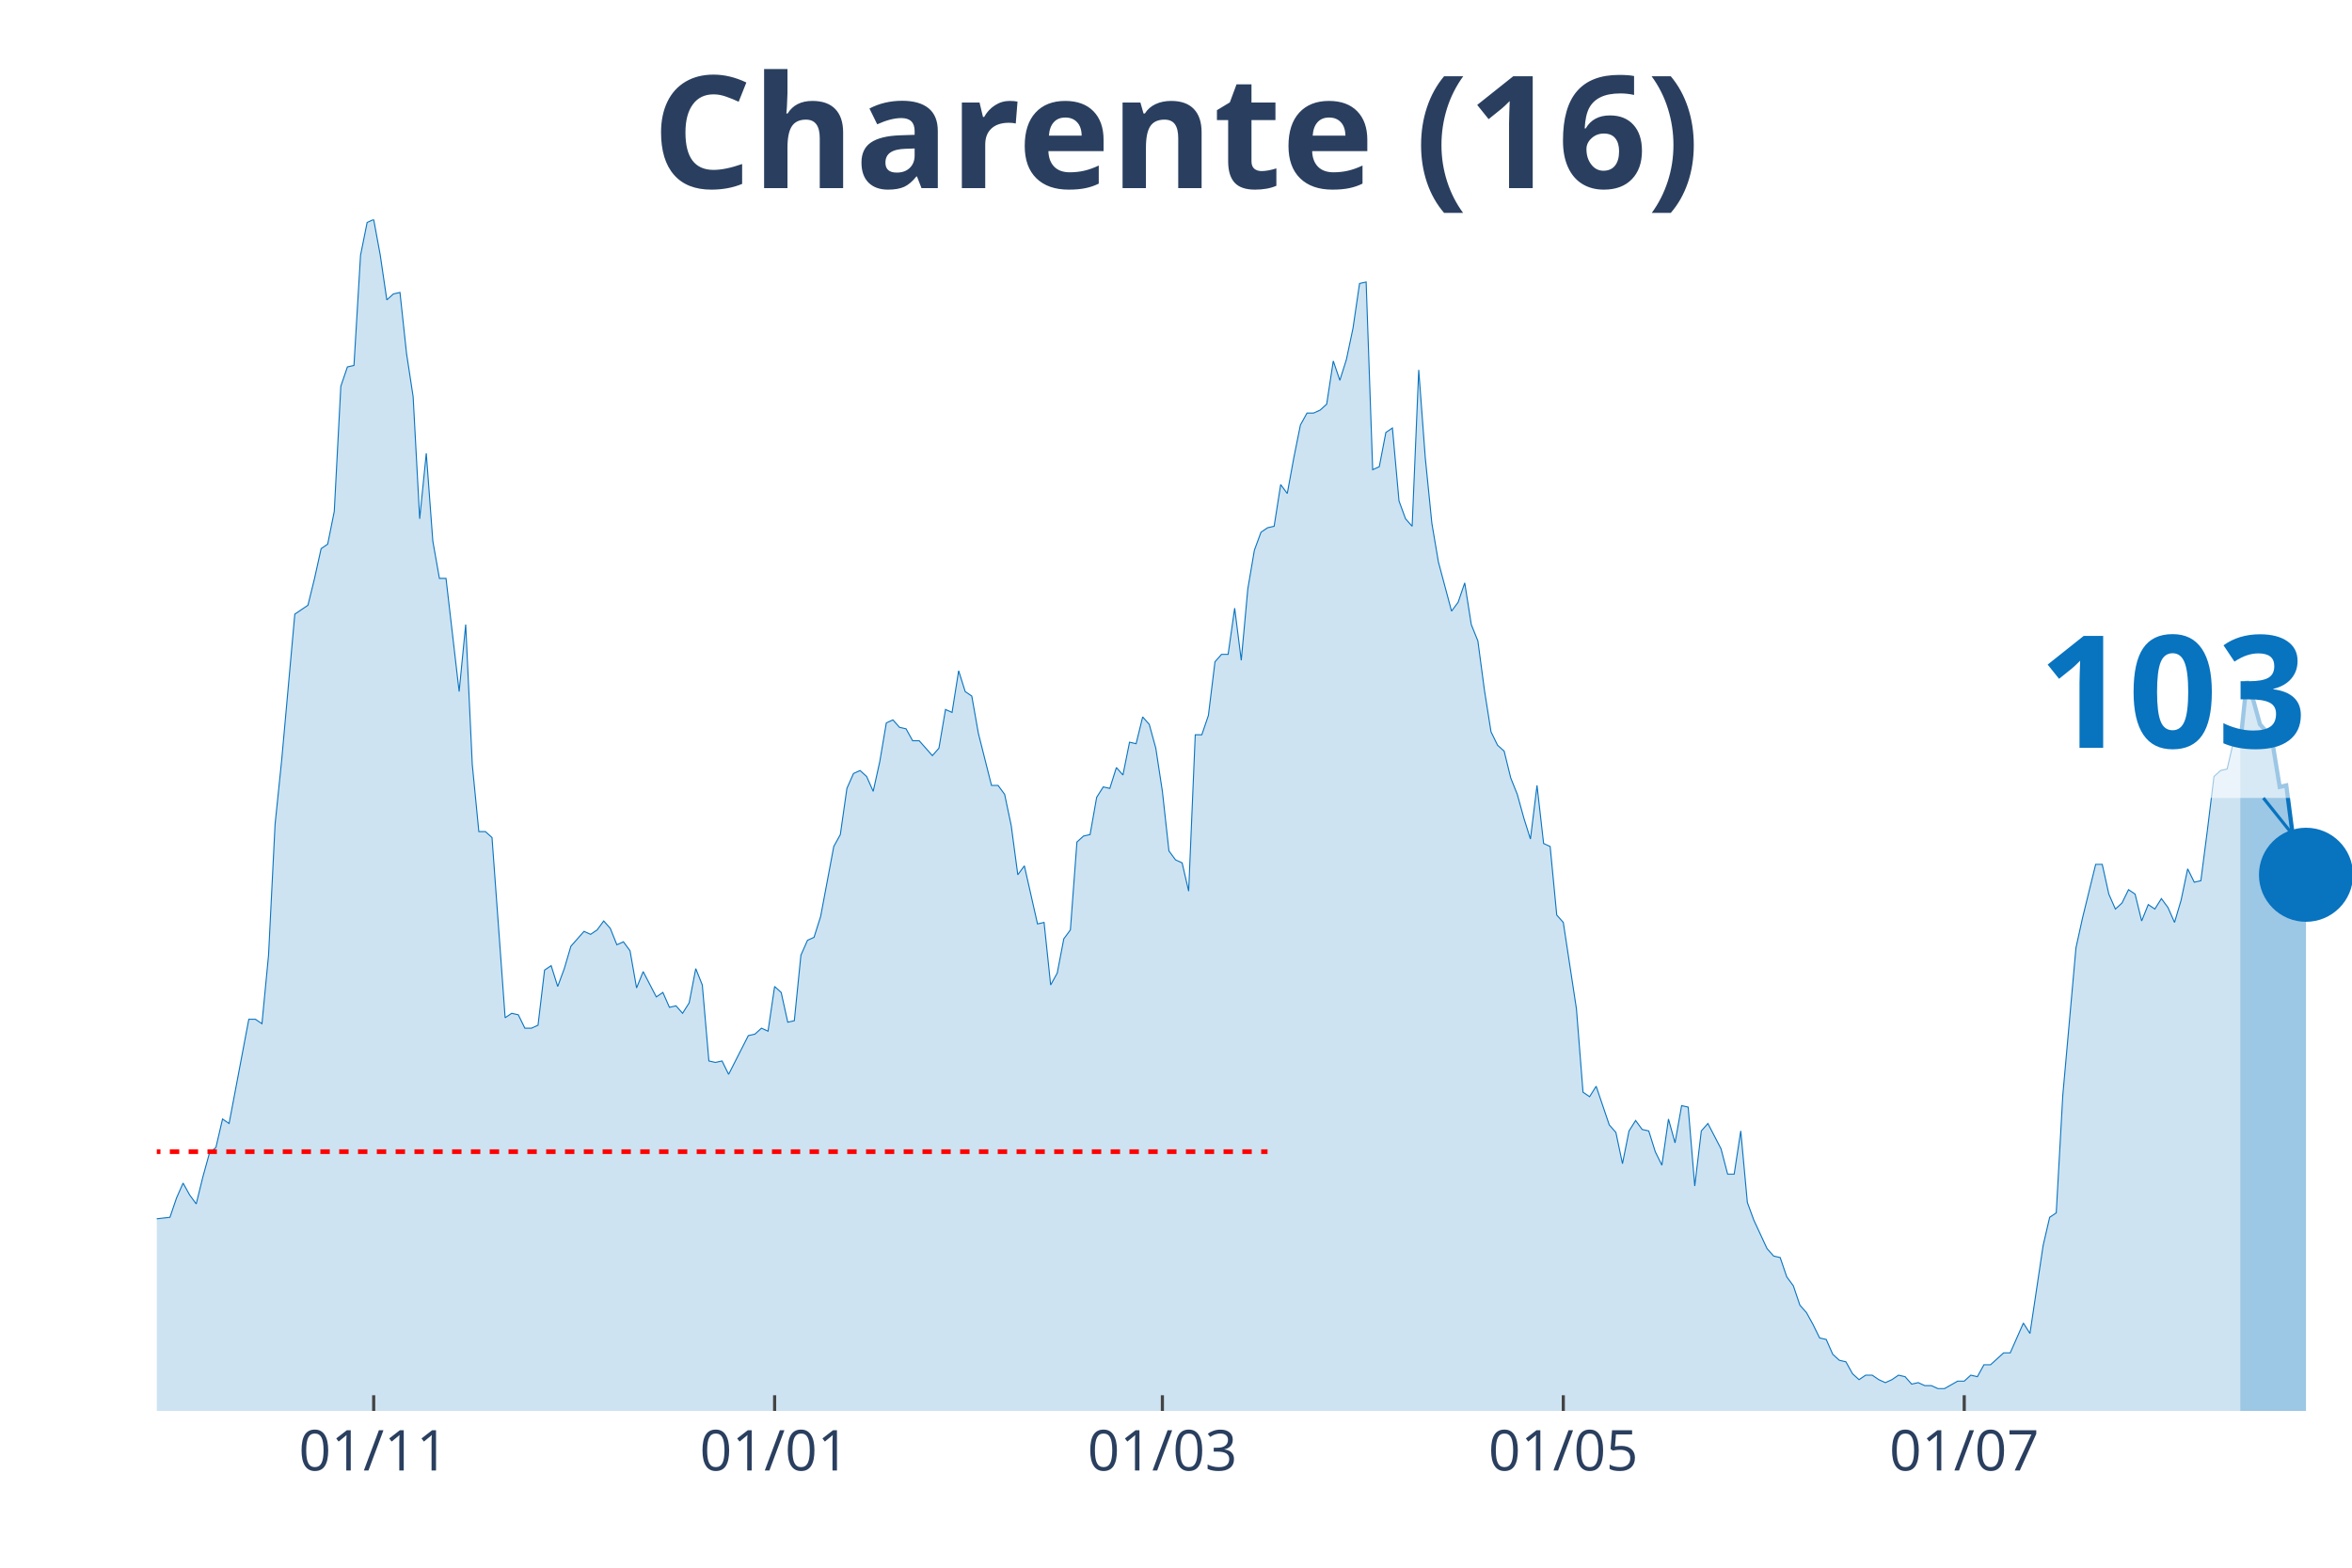
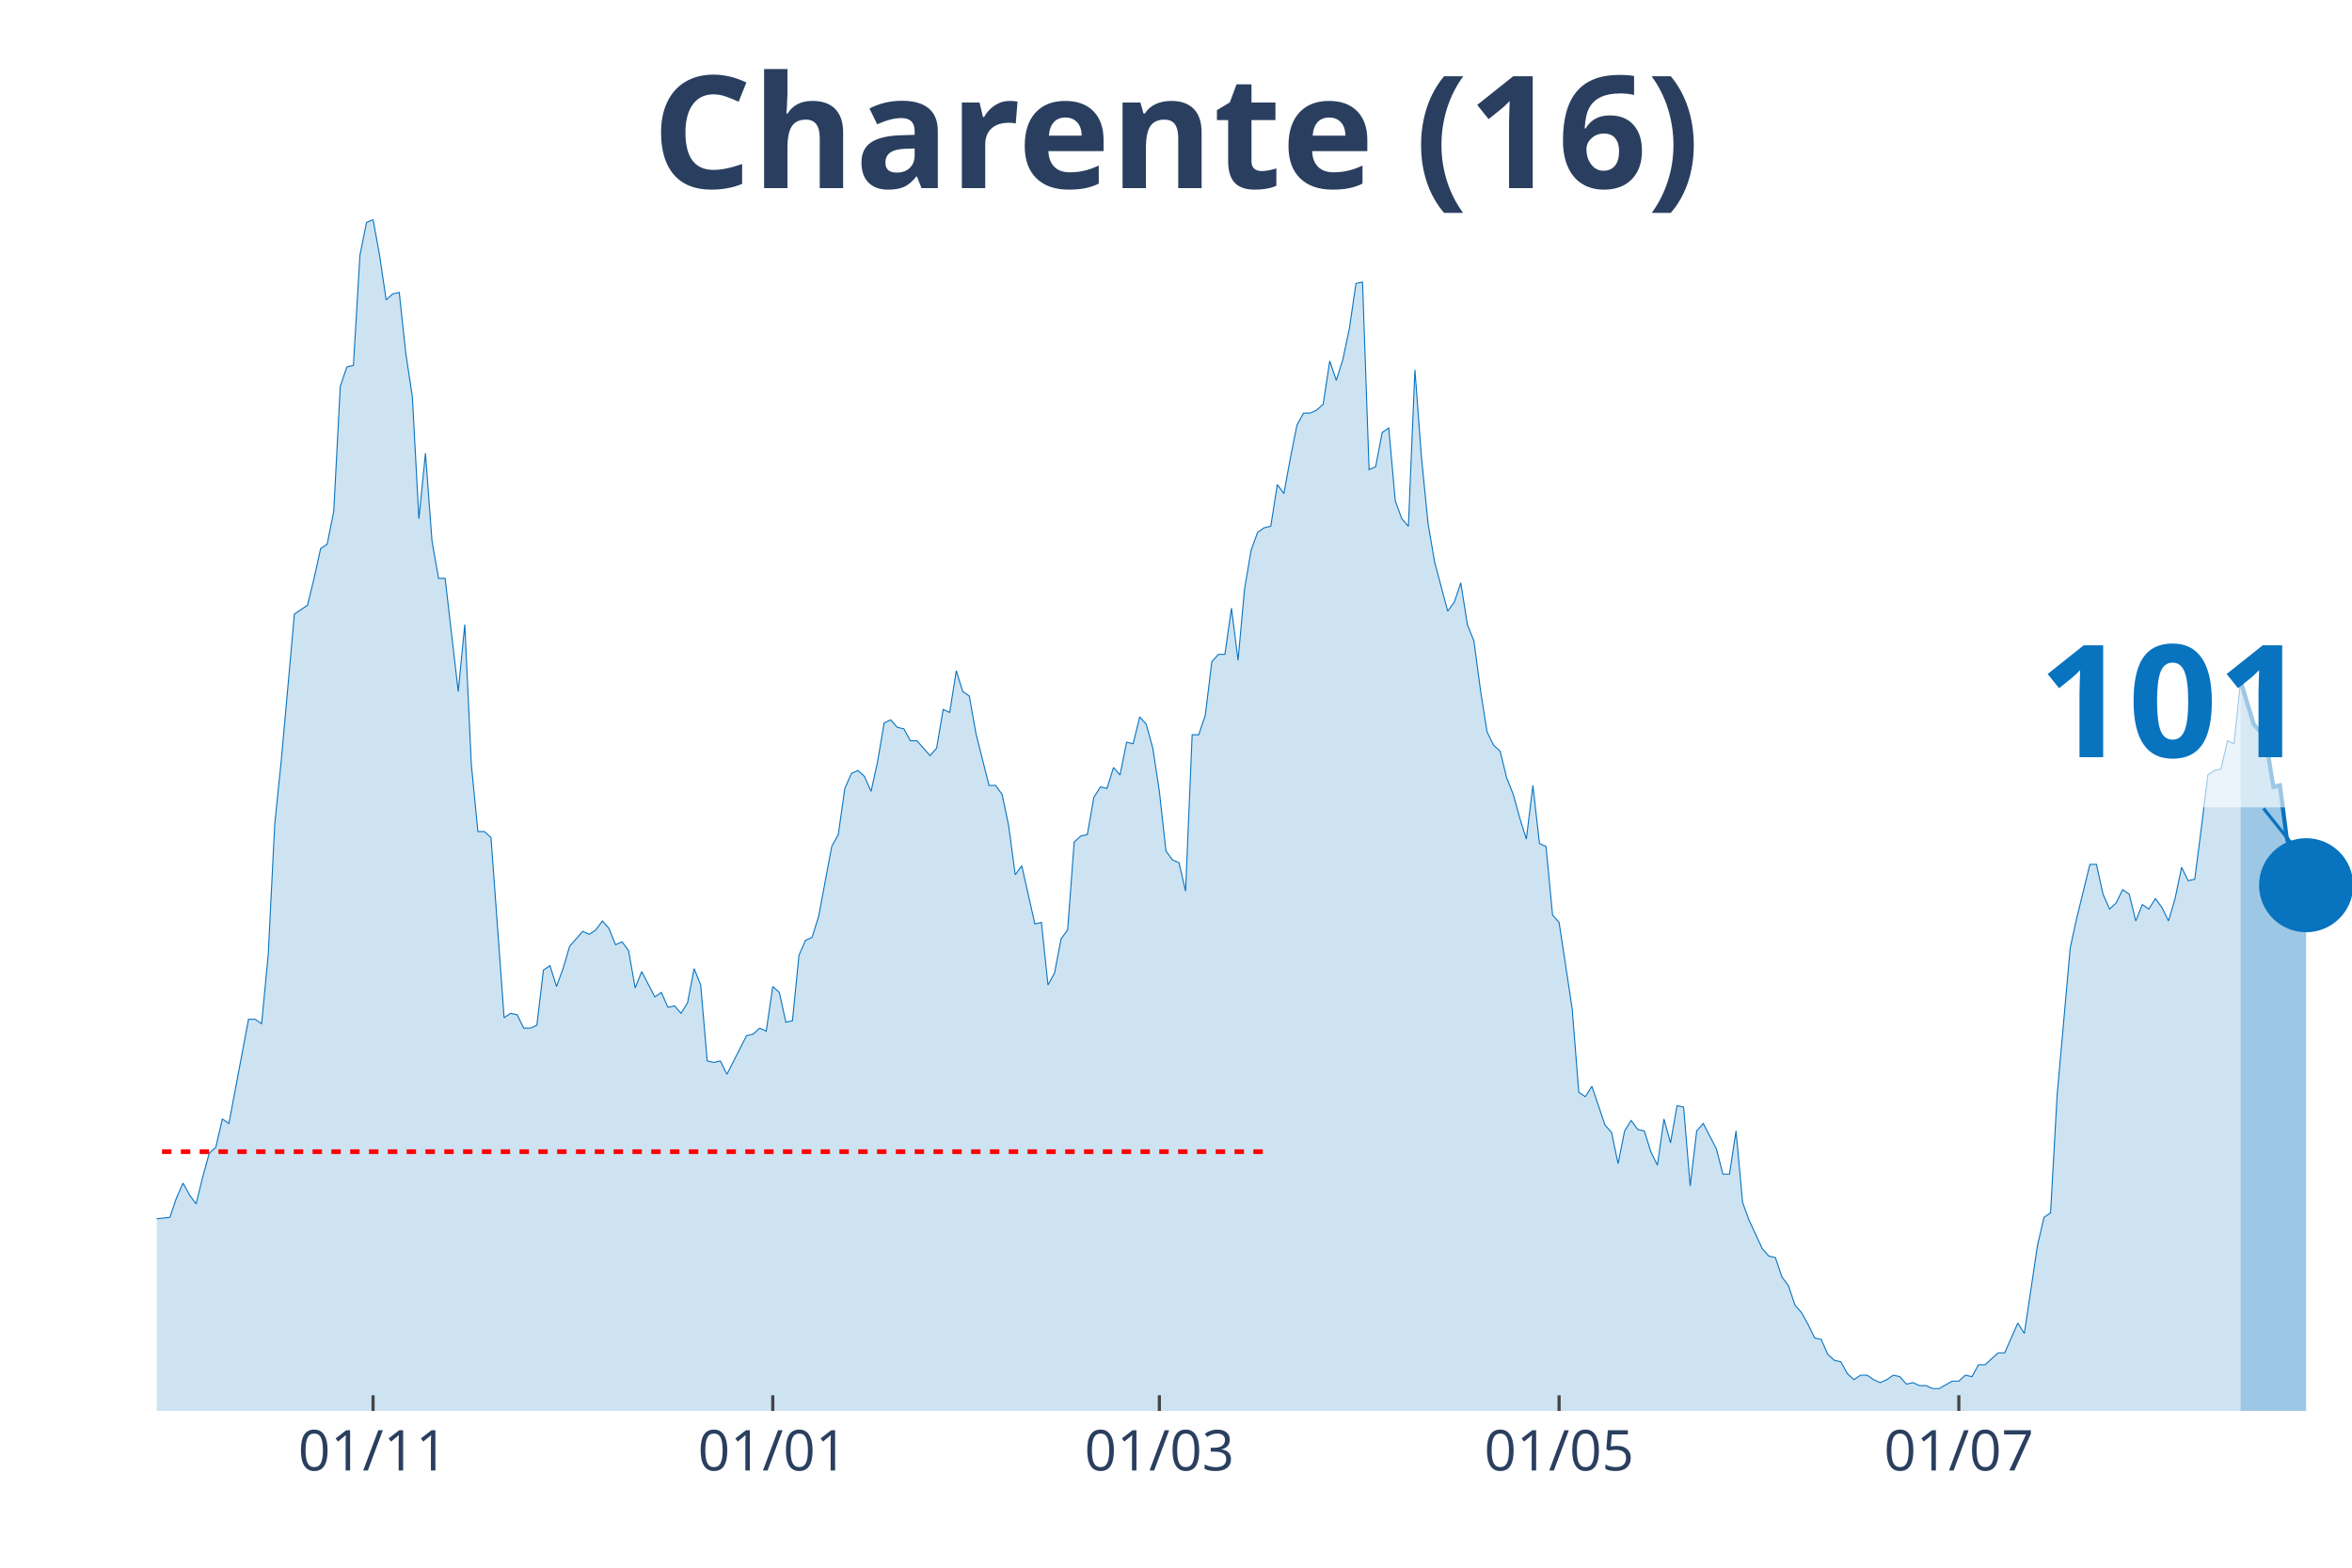
<svg xmlns="http://www.w3.org/2000/svg" class="main-svg" width="1125" height="750" style="" viewBox="0 0 750 500">
  <rect x="0" y="0" width="750" height="500" style="fill: rgb(0, 0, 0); fill-opacity: 0;" />
-   <defs id="defs-95582f">
+   <defs id="defs-942c1f">
    <g class="clips">
-       <clipPath id="clip95582fxyplot" class="plotclip">
+       <clipPath id="clip942c1fxyplot" class="plotclip">
        <rect width="700" height="380" />
      </clipPath>
-       <clipPath class="axesclip" id="clip95582fx">
+       <clipPath class="axesclip" id="clip942c1fx">
        <rect x="50" y="0" width="700" height="500" />
      </clipPath>
-       <clipPath class="axesclip" id="clip95582fy">
+       <clipPath class="axesclip" id="clip942c1fy">
        <rect x="0" y="70" width="750" height="380" />
      </clipPath>
-       <clipPath class="axesclip" id="clip95582fxy">
+       <clipPath class="axesclip" id="clip942c1fxy">
        <rect x="50" y="70" width="700" height="380" />
      </clipPath>
    </g>
    <g class="gradients" />
  </defs>
  <g class="bglayer">
    <rect class="bg" x="50" y="70" width="700" height="380" style="fill: rgb(0, 0, 0); fill-opacity: 0; stroke-width: 0;" />
  </g>
  <g class="layer-below">
    <g class="imagelayer" />
    <g class="shapelayer" />
  </g>
  <g class="cartesianlayer">
    <g class="subplot xy">
      <g class="layer-subplot">
        <g class="shapelayer" />
        <g class="imagelayer" />
      </g>
      <g class="gridlayer">
        <g class="x">
-           <path class="xgrid crisp" transform="translate(119.16,0)" d="M0,70v380" style="stroke: rgb(255, 255, 255); stroke-opacity: 1; stroke-width: 1px;" />
-           <path class="xgrid crisp" transform="translate(247.01,0)" d="M0,70v380" style="stroke: rgb(255, 255, 255); stroke-opacity: 1; stroke-width: 1px;" />
-           <path class="xgrid crisp" transform="translate(370.66,0)" d="M0,70v380" style="stroke: rgb(255, 255, 255); stroke-opacity: 1; stroke-width: 1px;" />
-           <path class="xgrid crisp" transform="translate(498.5,0)" d="M0,70v380" style="stroke: rgb(255, 255, 255); stroke-opacity: 1; stroke-width: 1px;" />
-           <path class="xgrid crisp" transform="translate(626.35,0)" d="M0,70v380" style="stroke: rgb(255, 255, 255); stroke-opacity: 1; stroke-width: 1px;" />
+           <path class="xgrid crisp" transform="translate(118.96,0)" d="M0,70v380" style="stroke: rgb(255, 255, 255); stroke-opacity: 1; stroke-width: 1px;" />
+           <path class="xgrid crisp" transform="translate(246.42,0)" d="M0,70v380" style="stroke: rgb(255, 255, 255); stroke-opacity: 1; stroke-width: 1px;" />
+           <path class="xgrid crisp" transform="translate(369.7,0)" d="M0,70v380" style="stroke: rgb(255, 255, 255); stroke-opacity: 1; stroke-width: 1px;" />
+           <path class="xgrid crisp" transform="translate(497.16,0)" d="M0,70v380" style="stroke: rgb(255, 255, 255); stroke-opacity: 1; stroke-width: 1px;" />
+           <path class="xgrid crisp" transform="translate(624.63,0)" d="M0,70v380" style="stroke: rgb(255, 255, 255); stroke-opacity: 1; stroke-width: 1px;" />
        </g>
        <g class="y" />
      </g>
      <g class="zerolinelayer" />
      <path class="xlines-below" />
      <path class="ylines-below" />
      <g class="overlines-below" />
      <g class="xaxislayer-below" />
      <g class="yaxislayer-below" />
      <g class="overaxes-below" />
-       <g class="plot" transform="translate(50, 70)" clip-path="url('#clip95582fxyplot')">
+       <g class="plot" transform="translate(50, 70)" clip-path="url('#clip942c1fxyplot')">
        <g class="scatterlayer mlayer">
-           <g class="trace scatter trace0fb328" style="stroke-miterlimit: 2;">
+           <g class="trace scatter trace4d4b7f" style="stroke-miterlimit: 2;">
            <g class="fills">
              <g>
-                 <path class="js-fill" d="M664.37,380L-285.03,380L-285.03,373.83L-278.74,369.08L-276.65,368.6L-270.36,369.55L-268.26,373.35L-264.07,376.68L-261.98,377.15L-197.01,379.53L-194.91,379.05L-184.43,379.05L-182.34,379.05L-169.76,379.53L-167.66,379.53L-155.09,377.63L-152.99,376.2L-146.71,375.25L-144.61,375.25L-123.65,376.68L-121.56,377.63L-115.27,379.05L-113.17,379.05L-98.5,373.83L-96.41,369.55L-92.22,366.7L-90.12,365.28L-88.02,361.95L-85.93,361.95L-83.83,361.95L-81.74,363.85L-77.54,363.38L-75.45,360.05L-73.35,360.05L-71.26,357.68L-69.16,358.63L-67.07,355.3L-62.87,342.95L-60.78,344.38L-58.68,341.05L-56.59,342.48L-52.4,341.53L-50.3,337.73L-41.92,329.18L-39.82,328.7L-37.72,318.25L-35.63,320.15L-31.44,302.1L-29.34,289.75L-27.25,285L-25.15,285.95L-23.05,287.85L-20.96,284.52L-16.77,294.02L-14.67,304L-12.57,308.27L-10.48,308.27L-6.29,317.77L-4.19,313.98L-2.1,314.93L0,318.73L4.19,318.25L6.29,312.08L8.38,307.33L10.48,311.13L12.57,313.98L14.67,305.43L16.77,297.83L18.86,295.93L20.96,286.9L23.05,288.33L29.34,255.08L31.44,255.08L33.53,256.5L35.63,234.65L37.72,192.85L39.82,172.43L44.01,125.87L46.11,124.45L48.2,123.03L50.3,114.47L52.4,104.97L54.49,103.55L56.59,93.1L58.68,53.2L60.78,47.02L62.87,46.55L64.97,11.4L67.07,0.95L69.16,0L71.26,11.4L73.35,25.65L75.45,23.75L77.54,23.27L79.64,42.75L81.74,56.52L83.83,95.47L85.93,74.57L88.02,102.6L90.12,114.47L92.22,114.47L96.41,150.57L98.5,129.2L100.6,173.85L102.69,195.23L104.79,195.23L106.89,197.13L111.08,254.6L113.17,253.18L115.27,253.65L117.37,257.93L119.46,257.93L121.56,256.98L123.65,239.4L125.75,237.98L127.84,244.63L129.94,238.93L132.04,231.8L134.13,229.43L136.23,227.05L138.32,228L140.42,226.58L142.51,223.73L144.61,226.1L146.71,231.33L148.8,230.38L150.9,233.23L152.99,245.1L155.09,239.88L159.28,247.95L161.38,246.53L163.47,251.28L165.57,250.8L167.66,253.18L169.76,249.85L171.86,238.93L173.95,244.15L176.05,268.38L178.14,268.85L180.24,268.38L182.34,272.65L188.62,260.3L190.72,259.83L192.81,257.93L194.91,258.88L197.01,244.63L199.1,246.53L201.2,256.02L203.29,255.55L205.39,234.65L207.49,229.9L209.58,228.95L211.68,222.3L215.87,199.98L217.96,196.18L220.06,181.45L222.16,176.7L224.25,175.75L226.35,177.65L228.44,182.4L230.54,172.9L232.63,160.55L234.73,159.6L236.83,161.97L238.92,162.45L241.02,166.25L243.11,166.25L247.31,171L249.4,168.63L251.5,156.28L253.59,157.22L255.69,143.93L257.78,150.57L259.88,152L261.98,163.88L266.17,180.5L268.26,180.5L270.36,183.35L272.46,193.33L274.55,209L276.65,206.15L280.84,224.68L282.93,224.2L285.03,244.15L287.13,240.35L289.22,229.43L291.32,226.58L293.41,198.55L295.51,196.65L297.6,196.18L299.7,184.3L301.8,180.98L303.89,181.45L305.99,174.8L308.08,177.18L310.18,166.72L312.28,167.2L314.37,158.65L316.47,161.02L318.56,168.63L320.66,182.4L322.75,201.4L324.85,204.25L326.95,205.2L329.04,214.22L331.14,164.35L333.23,164.35L335.33,158.18L337.43,141.07L339.52,138.7L341.62,138.7L343.71,123.97L345.81,140.6L347.9,117.8L350,105.45L352.1,99.75L354.19,98.32L356.29,97.85L358.38,84.55L360.48,87.4L362.57,76L364.67,65.55L366.77,61.75L368.86,61.75L370.96,60.8L373.05,58.9L375.15,45.13L377.25,51.3L379.34,44.65L381.44,34.68L383.53,20.42L385.63,19.95L387.72,79.8L389.82,78.85L391.92,67.93L394.01,66.5L396.11,89.77L398.2,95.47L400.3,97.85L402.4,47.98L404.49,76L406.59,96.9L408.68,109.25L412.87,124.92L414.97,122.07L417.07,115.9L419.16,129.2L421.26,134.42L423.35,150.1L425.45,163.4L427.54,167.68L429.64,169.57L431.74,178.12L433.83,183.35L435.93,190.95L438.02,197.6L440.12,180.5L442.22,199.02L444.31,199.98L446.41,221.83L448.5,224.2L452.69,251.75L454.79,278.35L456.89,279.77L458.98,276.45L463.17,288.8L465.27,291.17L467.37,301.15L469.46,290.7L471.56,287.38L473.65,290.23L475.75,290.7L477.84,297.35L479.94,301.63L482.04,286.9L484.13,294.5L486.23,282.63L488.32,283.1L490.42,308.27L492.51,290.7L494.61,288.33L498.8,296.4L500.9,304.48L502.99,304.48L505.09,290.7L507.19,313.5L509.28,319.2L513.47,328.23L515.57,330.6L517.66,331.08L519.76,337.25L521.86,340.1L523.95,346.28L526.05,348.65L528.14,352.45L530.24,356.73L532.34,357.2L534.43,361.95L536.53,363.85L538.62,364.33L540.72,368.13L542.81,370.03L544.91,368.6L547.01,368.6L549.1,370.03L551.2,370.98L553.29,370.03L555.39,368.6L557.49,369.08L559.58,371.45L561.68,370.98L563.77,371.93L565.87,371.93L567.96,372.88L570.06,372.88L574.25,370.5L576.35,370.5L578.44,368.6L580.54,369.08L582.63,365.28L584.73,365.28L588.92,361.48L591.02,361.48L595.21,351.98L597.31,355.3L601.5,327.27L603.59,318.25L605.69,316.83L607.78,279.3L611.98,232.28L614.07,222.77L618.26,205.68L620.36,205.68L622.46,215.18L624.55,219.93L626.65,218.02L628.74,213.75L630.84,215.18L632.93,223.73L635.03,218.5L637.13,219.93L639.22,216.6L641.32,219.45L643.41,224.2L645.51,217.08L647.6,207.1L649.7,211.37L651.8,210.9L653.89,194.75L655.99,177.65L658.08,175.75L660.18,175.27L662.28,166.25L664.37,167.2" style="fill: rgb(8, 115, 191); fill-opacity: 0.2; stroke-width: 0;" />
+                 <path class="js-fill" d="M664.48,380L-284.18,380L-284.18,373.83L-277.91,369.08L-275.82,368.6L-269.55,369.55L-267.46,373.35L-263.28,376.68L-261.19,377.15L-196.42,379.53L-194.33,379.05L-183.88,379.05L-181.79,379.05L-169.25,379.53L-167.16,379.53L-154.63,377.63L-152.54,376.2L-146.27,375.25L-144.18,375.25L-123.28,376.68L-121.19,377.63L-114.93,379.05L-112.84,379.05L-98.21,373.83L-96.12,369.55L-91.94,366.7L-89.85,365.28L-87.76,361.95L-85.67,361.95L-83.58,361.95L-81.49,363.85L-77.31,363.38L-75.22,360.05L-73.13,360.05L-71.04,357.68L-68.96,358.63L-66.87,355.3L-62.69,342.95L-60.6,344.38L-58.51,341.05L-56.42,342.48L-52.24,341.53L-50.15,337.73L-41.79,329.18L-39.7,328.7L-37.61,318.25L-35.52,320.15L-31.34,302.1L-29.25,289.75L-27.16,285L-25.07,285.95L-22.99,287.85L-20.9,284.52L-16.72,294.02L-14.63,304L-12.54,308.27L-10.45,308.27L-6.27,317.77L-4.18,313.98L-2.09,314.93L0,318.73L4.18,318.25L6.27,312.08L8.36,307.33L10.45,311.13L12.54,313.98L14.63,305.43L16.72,297.83L18.81,295.93L20.9,286.9L22.99,288.33L29.25,255.08L31.34,255.08L33.43,256.5L35.52,234.65L37.61,192.85L39.7,172.43L43.88,125.87L45.97,124.45L48.06,123.03L50.15,114.47L52.24,104.97L54.33,103.55L56.42,93.1L58.51,53.2L60.6,47.02L62.69,46.55L64.78,11.4L66.87,0.95L68.96,0L71.04,11.4L73.13,25.65L75.22,23.75L77.31,23.27L79.4,42.75L81.49,56.52L83.58,95.47L85.67,74.57L87.76,102.6L89.85,114.47L91.94,114.47L96.12,150.57L98.21,129.2L100.3,173.85L102.39,195.23L104.48,195.23L106.57,197.13L110.75,254.6L112.84,253.18L114.93,253.65L117.01,257.93L119.1,257.93L121.19,256.98L123.28,239.4L125.37,237.98L127.46,244.63L129.55,238.93L131.64,231.8L133.73,229.43L135.82,227.05L137.91,228L140,226.58L142.09,223.73L144.18,226.1L146.27,231.33L148.36,230.38L150.45,233.23L152.54,245.1L154.63,239.88L158.81,247.95L160.9,246.53L162.99,251.28L165.07,250.8L167.16,253.18L169.25,249.85L171.34,238.93L173.43,244.15L175.52,268.38L177.61,268.85L179.7,268.38L181.79,272.65L188.06,260.3L190.15,259.83L192.24,257.93L194.33,258.88L196.42,244.63L198.51,246.53L200.6,256.02L202.69,255.55L204.78,234.65L206.87,229.9L208.96,228.95L211.04,222.3L215.22,199.98L217.31,196.18L219.4,181.45L221.49,176.7L223.58,175.75L225.67,177.65L227.76,182.4L229.85,172.9L231.94,160.55L234.03,159.6L236.12,161.97L238.21,162.45L240.3,166.25L242.39,166.25L246.57,171L248.66,168.63L250.75,156.28L252.84,157.22L254.93,143.93L257.01,150.57L259.1,152L261.19,163.88L265.37,180.5L267.46,180.5L269.55,183.35L271.64,193.33L273.73,209L275.82,206.15L280,224.68L282.09,224.2L284.18,244.15L286.27,240.35L288.36,229.43L290.45,226.58L292.54,198.55L294.63,196.65L296.72,196.18L298.81,184.3L300.9,180.98L302.99,181.45L305.07,174.8L307.16,177.18L309.25,166.72L311.34,167.2L313.43,158.65L315.52,161.02L317.61,168.63L319.7,182.4L321.79,201.4L323.88,204.25L325.97,205.2L328.06,214.22L330.15,164.35L332.24,164.35L334.33,158.18L336.42,141.07L338.51,138.7L340.6,138.7L342.69,123.97L344.78,140.6L346.87,117.8L348.96,105.45L351.04,99.75L353.13,98.32L355.22,97.85L357.31,84.55L359.4,87.4L361.49,76L363.58,65.55L365.67,61.75L367.76,61.75L369.85,60.8L371.94,58.9L374.03,45.13L376.12,51.3L378.21,44.65L380.3,34.68L382.39,20.42L384.48,19.95L386.57,79.8L388.66,78.85L390.75,67.93L392.84,66.5L394.93,89.77L397.01,95.47L399.1,97.85L401.19,47.98L403.28,76L405.37,96.9L407.46,109.25L411.64,124.92L413.73,122.07L415.82,115.9L417.91,129.2L420,134.42L422.09,150.1L424.18,163.4L426.27,167.68L428.36,169.57L430.45,178.12L432.54,183.35L434.63,190.95L436.72,197.6L438.81,180.5L440.9,199.02L442.99,199.98L445.07,221.83L447.16,224.2L451.34,251.75L453.43,278.35L455.52,279.77L457.61,276.45L461.79,288.8L463.88,291.17L465.97,301.15L468.06,290.7L470.15,287.38L472.24,290.23L474.33,290.7L476.42,297.35L478.51,301.63L480.6,286.9L482.69,294.5L484.78,282.63L486.87,283.1L488.96,308.27L491.04,290.7L493.13,288.33L497.31,296.4L499.4,304.48L501.49,304.48L503.58,290.7L505.67,313.5L507.76,319.2L511.94,328.23L514.03,330.6L516.12,331.08L518.21,337.25L520.3,340.1L522.39,346.28L524.48,348.65L526.57,352.45L528.66,356.73L530.75,357.2L532.84,361.95L534.93,363.85L537.01,364.33L539.1,368.13L541.19,370.03L543.28,368.6L545.37,368.6L547.46,370.03L549.55,370.98L551.64,370.03L553.73,368.6L555.82,369.08L557.91,371.45L560,370.98L562.09,371.93L564.18,371.93L566.27,372.88L568.36,372.88L572.54,370.5L574.63,370.5L576.72,368.6L578.81,369.08L580.9,365.28L582.99,365.28L587.16,361.48L589.25,361.48L593.43,351.98L595.52,355.3L599.7,327.27L601.79,318.25L603.88,316.83L605.97,279.3L610.15,232.28L612.24,222.77L616.42,205.68L618.51,205.68L620.6,215.18L622.69,219.93L624.78,218.02L626.87,213.75L628.96,215.18L631.04,223.73L633.13,218.5L635.22,219.93L637.31,216.6L639.4,219.45L641.49,223.73L643.58,216.6L645.67,206.62L647.76,210.9L649.85,210.43L651.94,194.27L654.03,177.18L656.12,175.75L658.21,175.27L660.3,166.25L662.39,167.2L664.48,147.25" style="fill: rgb(8, 115, 191); fill-opacity: 0.2; stroke-width: 0;" />
              </g>
            </g>
            <g class="errorbars" />
            <g class="lines">
-               <path class="js-line" d="M-285.03,373.83L-278.74,369.08L-276.65,368.6L-270.36,369.55L-268.26,373.35L-264.07,376.68L-261.98,377.15L-197.01,379.53L-194.91,379.05L-184.43,379.05L-182.34,379.05L-169.76,379.53L-167.66,379.53L-155.09,377.63L-152.99,376.2L-146.71,375.25L-144.61,375.25L-123.65,376.68L-121.56,377.63L-115.27,379.05L-113.17,379.05L-98.5,373.83L-96.41,369.55L-92.22,366.7L-90.12,365.28L-88.02,361.95L-85.93,361.95L-83.83,361.95L-81.74,363.85L-77.54,363.38L-75.45,360.05L-73.35,360.05L-71.26,357.68L-69.16,358.63L-67.07,355.3L-62.87,342.95L-60.78,344.38L-58.68,341.05L-56.59,342.48L-52.4,341.53L-50.3,337.73L-41.92,329.18L-39.82,328.7L-37.72,318.25L-35.63,320.15L-31.44,302.1L-29.34,289.75L-27.25,285L-25.15,285.95L-23.05,287.85L-20.96,284.52L-16.77,294.02L-14.67,304L-12.57,308.27L-10.48,308.27L-6.29,317.77L-4.19,313.98L-2.1,314.93L0,318.73L4.19,318.25L6.29,312.08L8.38,307.33L10.48,311.13L12.57,313.98L14.67,305.43L16.77,297.83L18.86,295.93L20.96,286.9L23.05,288.33L29.34,255.08L31.44,255.08L33.53,256.5L35.63,234.65L37.72,192.85L39.82,172.43L44.01,125.87L46.11,124.45L48.2,123.03L50.3,114.47L52.4,104.97L54.49,103.55L56.59,93.1L58.68,53.2L60.78,47.02L62.87,46.55L64.97,11.4L67.07,0.95L69.16,0L71.26,11.4L73.35,25.65L75.45,23.75L77.54,23.27L79.64,42.75L81.74,56.52L83.83,95.47L85.93,74.57L88.02,102.6L90.12,114.47L92.22,114.47L96.41,150.57L98.5,129.2L100.6,173.85L102.69,195.23L104.79,195.23L106.89,197.13L111.08,254.6L113.17,253.18L115.27,253.65L117.37,257.93L119.46,257.93L121.56,256.98L123.65,239.4L125.75,237.98L127.84,244.63L129.94,238.93L132.04,231.8L134.13,229.43L136.23,227.05L138.32,228L140.42,226.58L142.51,223.73L144.61,226.1L146.71,231.33L148.8,230.38L150.9,233.23L152.99,245.1L155.09,239.88L159.28,247.95L161.38,246.53L163.47,251.28L165.57,250.8L167.66,253.18L169.76,249.85L171.86,238.93L173.95,244.15L176.05,268.38L178.14,268.85L180.24,268.38L182.34,272.65L188.62,260.3L190.72,259.83L192.81,257.93L194.91,258.88L197.01,244.63L199.1,246.53L201.2,256.02L203.29,255.55L205.39,234.65L207.49,229.9L209.58,228.95L211.68,222.3L215.87,199.98L217.96,196.18L220.06,181.45L222.16,176.7L224.25,175.75L226.35,177.65L228.44,182.4L230.54,172.9L232.63,160.55L234.73,159.6L236.83,161.97L238.92,162.45L241.02,166.25L243.11,166.25L247.31,171L249.4,168.63L251.5,156.28L253.59,157.22L255.69,143.93L257.78,150.57L259.88,152L261.98,163.88L266.17,180.5L268.26,180.5L270.36,183.35L272.46,193.33L274.55,209L276.65,206.15L280.84,224.68L282.93,224.2L285.03,244.15L287.13,240.35L289.22,229.43L291.32,226.58L293.41,198.55L295.51,196.65L297.6,196.18L299.7,184.3L301.8,180.98L303.89,181.45L305.99,174.8L308.08,177.18L310.18,166.72L312.28,167.2L314.37,158.65L316.47,161.02L318.56,168.63L320.66,182.4L322.75,201.4L324.85,204.25L326.95,205.2L329.04,214.22L331.14,164.35L333.23,164.35L335.33,158.18L337.43,141.07L339.52,138.7L341.62,138.7L343.71,123.97L345.81,140.6L347.9,117.8L350,105.45L352.1,99.75L354.19,98.32L356.29,97.85L358.38,84.55L360.48,87.4L362.57,76L364.67,65.55L366.77,61.75L368.86,61.75L370.96,60.8L373.05,58.9L375.15,45.13L377.25,51.3L379.34,44.65L381.44,34.68L383.53,20.42L385.63,19.95L387.72,79.8L389.82,78.85L391.92,67.93L394.01,66.5L396.11,89.77L398.2,95.47L400.3,97.85L402.4,47.98L404.49,76L406.59,96.9L408.68,109.25L412.87,124.92L414.97,122.07L417.07,115.9L419.16,129.2L421.26,134.42L423.35,150.1L425.45,163.4L427.54,167.68L429.64,169.57L431.74,178.12L433.83,183.35L435.93,190.95L438.02,197.6L440.12,180.5L442.22,199.02L444.31,199.98L446.41,221.83L448.5,224.2L452.69,251.75L454.79,278.35L456.89,279.77L458.98,276.45L463.17,288.8L465.27,291.17L467.37,301.15L469.46,290.7L471.56,287.38L473.65,290.23L475.75,290.7L477.84,297.35L479.94,301.63L482.04,286.9L484.13,294.5L486.23,282.63L488.32,283.1L490.42,308.27L492.51,290.7L494.61,288.33L498.8,296.4L500.9,304.48L502.99,304.48L505.09,290.7L507.19,313.5L509.28,319.2L513.47,328.23L515.57,330.6L517.66,331.08L519.76,337.25L521.86,340.1L523.95,346.28L526.05,348.65L528.14,352.45L530.24,356.73L532.34,357.2L534.43,361.95L536.53,363.85L538.62,364.33L540.72,368.13L542.81,370.03L544.91,368.6L547.01,368.6L549.1,370.03L551.2,370.98L553.29,370.03L555.39,368.6L557.49,369.08L559.58,371.45L561.68,370.98L563.77,371.93L565.87,371.93L567.96,372.88L570.06,372.88L574.25,370.5L576.35,370.5L578.44,368.6L580.54,369.08L582.63,365.28L584.73,365.28L588.92,361.48L591.02,361.48L595.21,351.98L597.31,355.3L601.5,327.27L603.59,318.25L605.69,316.83L607.78,279.3L611.98,232.28L614.07,222.77L618.26,205.68L620.36,205.68L622.46,215.18L624.55,219.93L626.65,218.02L628.74,213.75L630.84,215.18L632.93,223.73L635.03,218.5L637.13,219.93L639.22,216.6L641.32,219.45L643.41,224.2L645.51,217.08L647.6,207.1L649.7,211.37L651.8,210.9L653.89,194.75L655.99,177.65L658.08,175.75L660.18,175.27L662.28,166.25L664.37,167.2" style="vector-effect: non-scaling-stroke; fill: none; stroke: rgb(8, 115, 191); stroke-opacity: 1; stroke-width: 0.5px; opacity: 1;" />
+               <path class="js-line" d="M-284.18,373.83L-277.91,369.08L-275.82,368.6L-269.55,369.55L-267.46,373.35L-263.28,376.68L-261.19,377.15L-196.42,379.53L-194.33,379.05L-183.88,379.05L-181.79,379.05L-169.25,379.53L-167.16,379.53L-154.63,377.63L-152.54,376.2L-146.27,375.25L-144.18,375.25L-123.28,376.68L-121.19,377.63L-114.93,379.05L-112.84,379.05L-98.21,373.83L-96.12,369.55L-91.94,366.7L-89.85,365.28L-87.76,361.95L-85.67,361.95L-83.58,361.95L-81.49,363.85L-77.31,363.38L-75.22,360.05L-73.13,360.05L-71.04,357.68L-68.96,358.63L-66.87,355.3L-62.69,342.95L-60.6,344.38L-58.51,341.05L-56.42,342.48L-52.24,341.53L-50.15,337.73L-41.79,329.18L-39.7,328.7L-37.61,318.25L-35.52,320.15L-31.34,302.1L-29.25,289.75L-27.16,285L-25.07,285.95L-22.99,287.85L-20.9,284.52L-16.72,294.02L-14.63,304L-12.54,308.27L-10.45,308.27L-6.27,317.77L-4.18,313.98L-2.09,314.93L0,318.73L4.18,318.25L6.27,312.08L8.36,307.33L10.45,311.13L12.54,313.98L14.63,305.43L16.72,297.83L18.81,295.93L20.9,286.9L22.99,288.33L29.25,255.08L31.34,255.08L33.43,256.5L35.52,234.65L37.61,192.85L39.7,172.43L43.88,125.87L45.97,124.45L48.06,123.03L50.15,114.47L52.24,104.97L54.33,103.55L56.42,93.1L58.51,53.2L60.6,47.02L62.69,46.55L64.78,11.4L66.87,0.95L68.96,0L71.04,11.4L73.13,25.65L75.22,23.75L77.31,23.27L79.4,42.75L81.49,56.52L83.58,95.47L85.67,74.57L87.76,102.6L89.85,114.47L91.94,114.47L96.12,150.57L98.21,129.2L100.3,173.85L102.39,195.23L104.48,195.23L106.57,197.13L110.75,254.6L112.84,253.18L114.93,253.65L117.01,257.93L119.1,257.93L121.19,256.98L123.28,239.4L125.37,237.98L127.46,244.63L129.55,238.93L131.64,231.8L133.73,229.43L135.82,227.05L137.91,228L140,226.58L142.09,223.73L144.18,226.1L146.27,231.33L148.36,230.38L150.45,233.23L152.54,245.1L154.63,239.88L158.81,247.95L160.9,246.53L162.99,251.28L165.07,250.8L167.16,253.18L169.25,249.85L171.34,238.93L173.43,244.15L175.52,268.38L177.61,268.85L179.7,268.38L181.79,272.65L188.06,260.3L190.15,259.83L192.24,257.93L194.33,258.88L196.42,244.63L198.51,246.53L200.6,256.02L202.69,255.55L204.78,234.65L206.87,229.9L208.96,228.95L211.04,222.3L215.22,199.98L217.31,196.18L219.4,181.45L221.49,176.7L223.58,175.75L225.67,177.65L227.76,182.4L229.85,172.9L231.94,160.55L234.03,159.6L236.12,161.97L238.21,162.45L240.3,166.25L242.39,166.25L246.57,171L248.66,168.63L250.75,156.28L252.84,157.22L254.93,143.93L257.01,150.57L259.1,152L261.19,163.88L265.37,180.5L267.46,180.5L269.55,183.35L271.64,193.33L273.73,209L275.82,206.15L280,224.68L282.09,224.2L284.18,244.15L286.27,240.35L288.36,229.43L290.45,226.58L292.54,198.55L294.63,196.65L296.72,196.18L298.81,184.3L300.9,180.98L302.99,181.45L305.07,174.8L307.16,177.18L309.25,166.72L311.34,167.2L313.43,158.65L315.52,161.02L317.61,168.63L319.7,182.4L321.79,201.4L323.88,204.25L325.97,205.2L328.06,214.22L330.15,164.35L332.24,164.35L334.33,158.18L336.42,141.07L338.51,138.7L340.6,138.7L342.69,123.97L344.78,140.6L346.87,117.8L348.96,105.45L351.04,99.75L353.13,98.32L355.22,97.85L357.31,84.55L359.4,87.4L361.49,76L363.58,65.55L365.67,61.75L367.76,61.75L369.85,60.8L371.94,58.9L374.03,45.13L376.12,51.3L378.21,44.65L380.3,34.68L382.39,20.42L384.48,19.95L386.57,79.8L388.66,78.85L390.75,67.93L392.84,66.5L394.93,89.77L397.01,95.47L399.1,97.85L401.19,47.98L403.28,76L405.37,96.9L407.46,109.25L411.64,124.92L413.73,122.07L415.82,115.9L417.91,129.2L420,134.42L422.09,150.1L424.18,163.4L426.27,167.68L428.36,169.57L430.45,178.12L432.54,183.35L434.63,190.95L436.72,197.6L438.81,180.5L440.9,199.02L442.99,199.98L445.07,221.83L447.16,224.2L451.34,251.75L453.43,278.35L455.52,279.77L457.61,276.45L461.79,288.8L463.88,291.17L465.97,301.15L468.06,290.7L470.15,287.38L472.24,290.23L474.33,290.7L476.42,297.35L478.51,301.63L480.6,286.9L482.69,294.5L484.78,282.63L486.87,283.1L488.96,308.27L491.04,290.7L493.13,288.33L497.31,296.4L499.4,304.48L501.49,304.48L503.58,290.7L505.67,313.5L507.76,319.2L511.94,328.23L514.03,330.6L516.12,331.08L518.21,337.25L520.3,340.1L522.39,346.28L524.48,348.65L526.57,352.45L528.66,356.73L530.75,357.2L532.84,361.95L534.93,363.85L537.01,364.33L539.1,368.13L541.19,370.03L543.28,368.6L545.37,368.6L547.46,370.03L549.55,370.98L551.64,370.03L553.73,368.6L555.82,369.08L557.91,371.45L560,370.98L562.09,371.93L564.18,371.93L566.27,372.88L568.36,372.88L572.54,370.5L574.63,370.5L576.72,368.6L578.81,369.08L580.9,365.28L582.99,365.28L587.16,361.48L589.25,361.48L593.43,351.98L595.52,355.3L599.7,327.27L601.79,318.25L603.88,316.83L605.97,279.3L610.15,232.28L612.24,222.77L616.42,205.68L618.51,205.68L620.6,215.18L622.69,219.93L624.78,218.02L626.87,213.75L628.96,215.18L631.04,223.73L633.13,218.5L635.22,219.93L637.31,216.6L639.4,219.45L641.49,223.73L643.58,216.6L645.67,206.62L647.76,210.9L649.85,210.43L651.94,194.27L654.03,177.18L656.12,175.75L658.21,175.27L660.3,166.25L662.39,167.2L664.48,147.25" style="vector-effect: non-scaling-stroke; fill: none; stroke: rgb(8, 115, 191); stroke-opacity: 1; stroke-width: 0.5px; opacity: 1;" />
            </g>
            <g class="points" />
            <g class="text" />
          </g>
-           <g class="trace scatter trace44ed54" style="stroke-miterlimit: 2;">
+           <g class="trace scatter traced32af9" style="stroke-miterlimit: 2;">
            <g class="fills">
              <g>
-                 <path class="js-fill" d="M685.33,380L664.37,380L664.37,167.2L666.47,147.25L668.56,153.43L670.66,161.02L672.75,163.4L674.85,168.15L676.95,180.98L679.04,180.5L681.14,196.65L683.23,204.73L685.33,209" style="fill: rgb(8, 115, 191); fill-opacity: 0.4; stroke-width: 0;" />
+                 <path class="js-fill" d="M685.37,380L664.48,380L664.48,147.25L668.66,161.02L670.75,163.4L672.84,168.15L674.93,180.98L677.01,180.5L679.1,196.65L681.19,204.73L683.28,209L685.37,212.33" style="fill: rgb(8, 115, 191); fill-opacity: 0.4; stroke-width: 0;" />
              </g>
            </g>
            <g class="errorbars" />
            <g class="lines">
-               <path class="js-line" d="M664.37,167.2L666.47,147.25L668.56,153.43L670.66,161.02L672.75,163.4L674.85,168.15L676.95,180.98L679.04,180.5L681.14,196.65L683.23,204.73L685.33,209" style="vector-effect: non-scaling-stroke; fill: none; stroke: rgb(8, 115, 191); stroke-opacity: 1; stroke-width: 2px; opacity: 1;" />
+               <path class="js-line" d="M664.48,147.25L668.66,161.02L670.75,163.4L672.84,168.15L674.93,180.98L677.01,180.5L679.1,196.65L681.19,204.73L683.28,209L685.37,212.33" style="vector-effect: non-scaling-stroke; fill: none; stroke: rgb(8, 115, 191); stroke-opacity: 1; stroke-width: 2px; opacity: 1;" />
            </g>
            <g class="points" />
            <g class="text" />
          </g>
-           <g class="trace scatter tracefdc873" style="stroke-miterlimit: 2; opacity: 1;">
+           <g class="trace scatter trace81bdd8" style="stroke-miterlimit: 2; opacity: 1;">
            <g class="fills" />
            <g class="errorbars" />
            <g class="lines" />
            <g class="points">
-               <path class="point" transform="translate(685.33,209)" d="M15,0A15,15 0 1,1 0,-15A15,15 0 0,1 15,0Z" style="opacity: 1; stroke-width: 0px; fill: rgb(8, 115, 191); fill-opacity: 1;" />
+               <path class="point" transform="translate(685.37,212.33)" d="M15,0A15,15 0 1,1 0,-15A15,15 0 0,1 15,0Z" style="opacity: 1; stroke-width: 0px; fill: rgb(8, 115, 191); fill-opacity: 1;" />
            </g>
            <g class="text" />
          </g>
        </g>
      </g>
      <g class="overplot" />
      <path class="xlines-above crisp" style="fill: none; stroke-width: 1px; stroke: rgb(0, 0, 0); stroke-opacity: 0;" d="" />
      <path class="ylines-above crisp" style="fill: none;" d="M0,0" />
      <g class="overlines-above" />
      <g class="xaxislayer-above">
-         <path class="xtick ticks crisp" d="M0,450v-5" transform="translate(119.16,0)" style="stroke: rgb(68, 68, 68); stroke-opacity: 1; stroke-width: 1px;" />
-         <path class="xtick ticks crisp" d="M0,450v-5" transform="translate(247.01,0)" style="stroke: rgb(68, 68, 68); stroke-opacity: 1; stroke-width: 1px;" />
-         <path class="xtick ticks crisp" d="M0,450v-5" transform="translate(370.66,0)" style="stroke: rgb(68, 68, 68); stroke-opacity: 1; stroke-width: 1px;" />
-         <path class="xtick ticks crisp" d="M0,450v-5" transform="translate(498.5,0)" style="stroke: rgb(68, 68, 68); stroke-opacity: 1; stroke-width: 1px;" />
-         <path class="xtick ticks crisp" d="M0,450v-5" transform="translate(626.35,0)" style="stroke: rgb(68, 68, 68); stroke-opacity: 1; stroke-width: 1px;" />
+         <path class="xtick ticks crisp" d="M0,450v-5" transform="translate(118.96,0)" style="stroke: rgb(68, 68, 68); stroke-opacity: 1; stroke-width: 1px;" />
+         <path class="xtick ticks crisp" d="M0,450v-5" transform="translate(246.42,0)" style="stroke: rgb(68, 68, 68); stroke-opacity: 1; stroke-width: 1px;" />
+         <path class="xtick ticks crisp" d="M0,450v-5" transform="translate(369.7,0)" style="stroke: rgb(68, 68, 68); stroke-opacity: 1; stroke-width: 1px;" />
+         <path class="xtick ticks crisp" d="M0,450v-5" transform="translate(497.16,0)" style="stroke: rgb(68, 68, 68); stroke-opacity: 1; stroke-width: 1px;" />
+         <path class="xtick ticks crisp" d="M0,450v-5" transform="translate(624.63,0)" style="stroke: rgb(68, 68, 68); stroke-opacity: 1; stroke-width: 1px;" />
        <g class="xtick">
-           <text text-anchor="middle" x="0" y="469" transform="translate(119.16,0)" style="font-family: 'Open Sans', verdana, arial, sans-serif; font-size: 18px; fill: rgb(42, 63, 95); fill-opacity: 1; white-space: pre;">01/11</text>
+           <text text-anchor="middle" x="0" y="469" transform="translate(118.96,0)" style="font-family: 'Open Sans', verdana, arial, sans-serif; font-size: 18px; fill: rgb(42, 63, 95); fill-opacity: 1; white-space: pre;">01/11</text>
        </g>
        <g class="xtick">
-           <text text-anchor="middle" x="0" y="469" transform="translate(247.01,0)" style="font-family: 'Open Sans', verdana, arial, sans-serif; font-size: 18px; fill: rgb(42, 63, 95); fill-opacity: 1; white-space: pre;">01/01</text>
+           <text text-anchor="middle" x="0" y="469" transform="translate(246.42,0)" style="font-family: 'Open Sans', verdana, arial, sans-serif; font-size: 18px; fill: rgb(42, 63, 95); fill-opacity: 1; white-space: pre;">01/01</text>
        </g>
        <g class="xtick">
-           <text text-anchor="middle" x="0" y="469" transform="translate(370.66,0)" style="font-family: 'Open Sans', verdana, arial, sans-serif; font-size: 18px; fill: rgb(42, 63, 95); fill-opacity: 1; white-space: pre;">01/03</text>
+           <text text-anchor="middle" x="0" y="469" transform="translate(369.7,0)" style="font-family: 'Open Sans', verdana, arial, sans-serif; font-size: 18px; fill: rgb(42, 63, 95); fill-opacity: 1; white-space: pre;">01/03</text>
        </g>
        <g class="xtick">
-           <text text-anchor="middle" x="0" y="469" transform="translate(498.5,0)" style="font-family: 'Open Sans', verdana, arial, sans-serif; font-size: 18px; fill: rgb(42, 63, 95); fill-opacity: 1; white-space: pre;">01/05</text>
+           <text text-anchor="middle" x="0" y="469" transform="translate(497.16,0)" style="font-family: 'Open Sans', verdana, arial, sans-serif; font-size: 18px; fill: rgb(42, 63, 95); fill-opacity: 1; white-space: pre;">01/05</text>
        </g>
        <g class="xtick">
-           <text text-anchor="middle" x="0" y="469" transform="translate(626.35,0)" style="font-family: 'Open Sans', verdana, arial, sans-serif; font-size: 18px; fill: rgb(42, 63, 95); fill-opacity: 1; white-space: pre;">01/07</text>
+           <text text-anchor="middle" x="0" y="469" transform="translate(624.63,0)" style="font-family: 'Open Sans', verdana, arial, sans-serif; font-size: 18px; fill: rgb(42, 63, 95); fill-opacity: 1; white-space: pre;">01/07</text>
        </g>
      </g>
      <g class="yaxislayer-above" />
      <g class="overaxes-above" />
    </g>
  </g>
  <g class="polarlayer" />
  <g class="ternarylayer" />
  <g class="geolayer" />
  <g class="funnelarealayer" />
  <g class="pielayer" />
  <g class="treemaplayer" />
  <g class="sunburstlayer" />
  <g class="glimages" />
-   <defs id="topdefs-95582f">
+   <defs id="topdefs-942c1f">
    <g class="clips" />
  </defs>
  <g class="layer-above">
    <g class="imagelayer" />
    <g class="shapelayer">
-       <path data-index="0" fill-rule="evenodd" d="M-1127.84,367.31L404.19,367.31" clip-path="url('#clip95582fxy')" style="opacity: 1; stroke: rgb(255, 0, 0); stroke-opacity: 1; fill: rgb(0, 0, 0); fill-opacity: 0; stroke-dasharray: 3px, 3px; stroke-width: 1.5px;" />
+       <path data-index="0" fill-rule="evenodd" d="M-1124.33,367.31L403.13,367.31" clip-path="url('#clip942c1fxy')" style="opacity: 1; stroke: rgb(255, 0, 0); stroke-opacity: 1; fill: rgb(0, 0, 0); fill-opacity: 0; stroke-dasharray: 3px, 3px; stroke-width: 1.5px;" />
    </g>
  </g>
  <g class="infolayer">
    <g class="g-gtitle">
      <text class="gtitle" x="375" y="25" text-anchor="middle" dy="0.7em" style="font-family: 'Open Sans', verdana, arial, sans-serif; font-size: 50px; fill: rgb(42, 63, 95); opacity: 1; font-weight: normal; white-space: pre;">
        <tspan style="font-weight:bold">Charente (16)</tspan>
      </text>
    </g>
    <g class="g-xtitle" />
    <g class="annotation" data-index="0" style="opacity: 1;">
-       <g class="annotation-text-g" transform="rotate(0,693.33,219)">
-         <g class="cursor-pointer" transform="translate(635, 183)">
+       <g class="annotation-text-g" transform="rotate(0,693.37,222.33)">
+         <g class="cursor-pointer" transform="translate(635, 186)">
          <rect class="bg" x="0.5" y="0.5" width="115" height="71" style="stroke-width: 1px; stroke: rgb(0, 0, 0); stroke-opacity: 0; fill: rgb(255, 255, 255); fill-opacity: 0.6;" />
          <text class="annotation-text" text-anchor="middle" x="57.812" y="55.5" style="font-family: 'Open Sans', verdana, arial, sans-serif; font-size: 50px; fill: rgb(8, 115, 191); fill-opacity: 1; white-space: pre;">
-             <tspan style="font-weight:bold">103 </tspan>
+             <tspan style="font-weight:bold">101 </tspan>
          </text>
        </g>
      </g>
      <g class="annotation-arrow-g" style="opacity: 1;">
-         <path d="M721.73,254.5L733.33,269" style="stroke-width: 1px; stroke: rgb(8, 115, 191); stroke-opacity: 1; stroke-dasharray: 0px, 0px, 18.569px, 18.569px;" />
+         <path d="M721.77,257.83L733.37,272.33" style="stroke-width: 1px; stroke: rgb(8, 115, 191); stroke-opacity: 1; stroke-dasharray: 0px, 0px, 18.569px, 18.569px;" />
      </g>
    </g>
  </g>
</svg>
